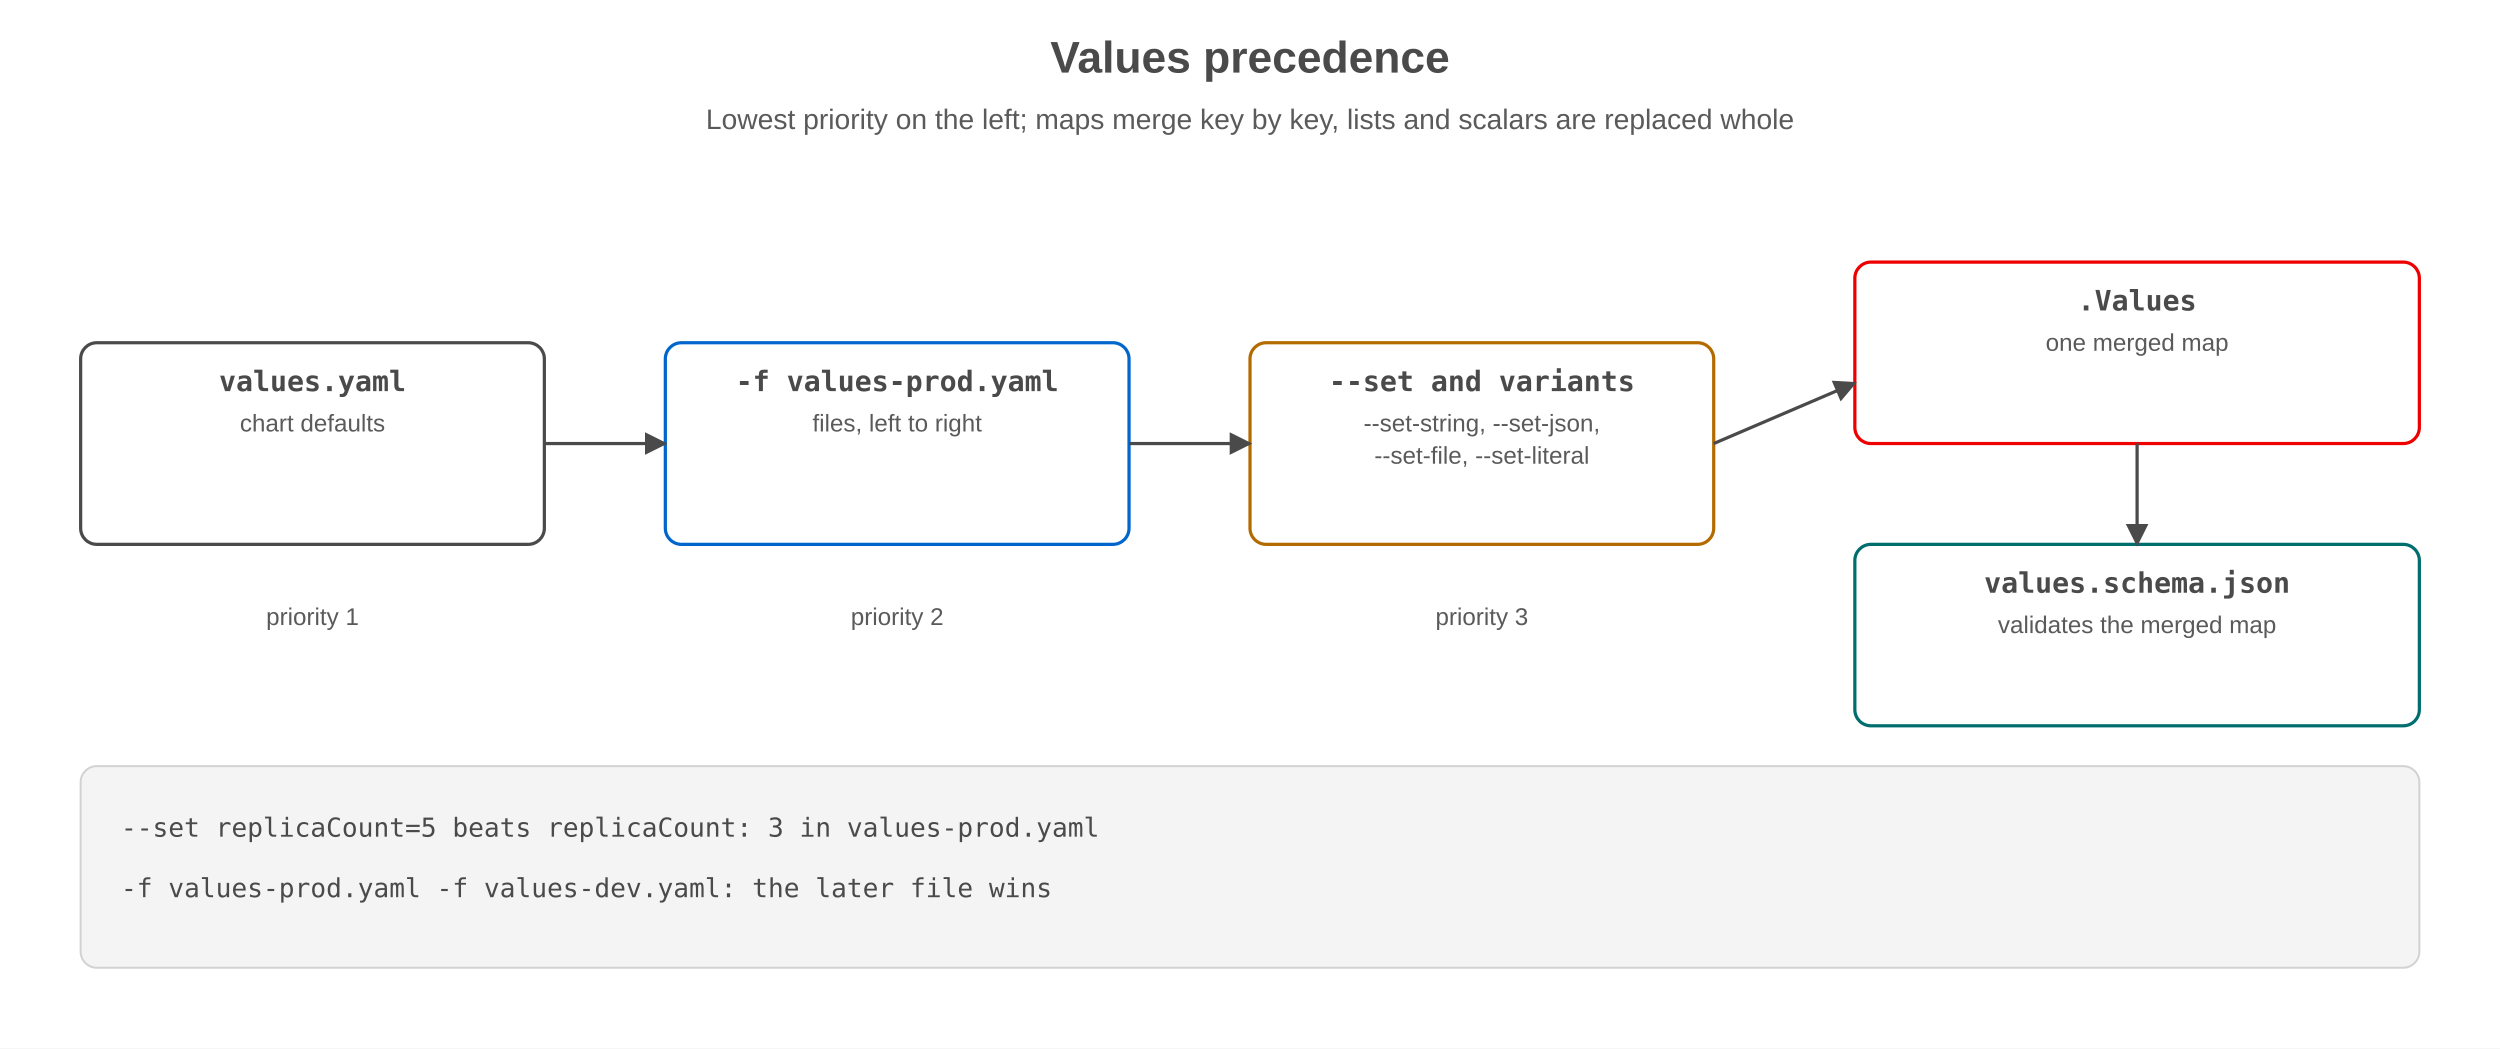
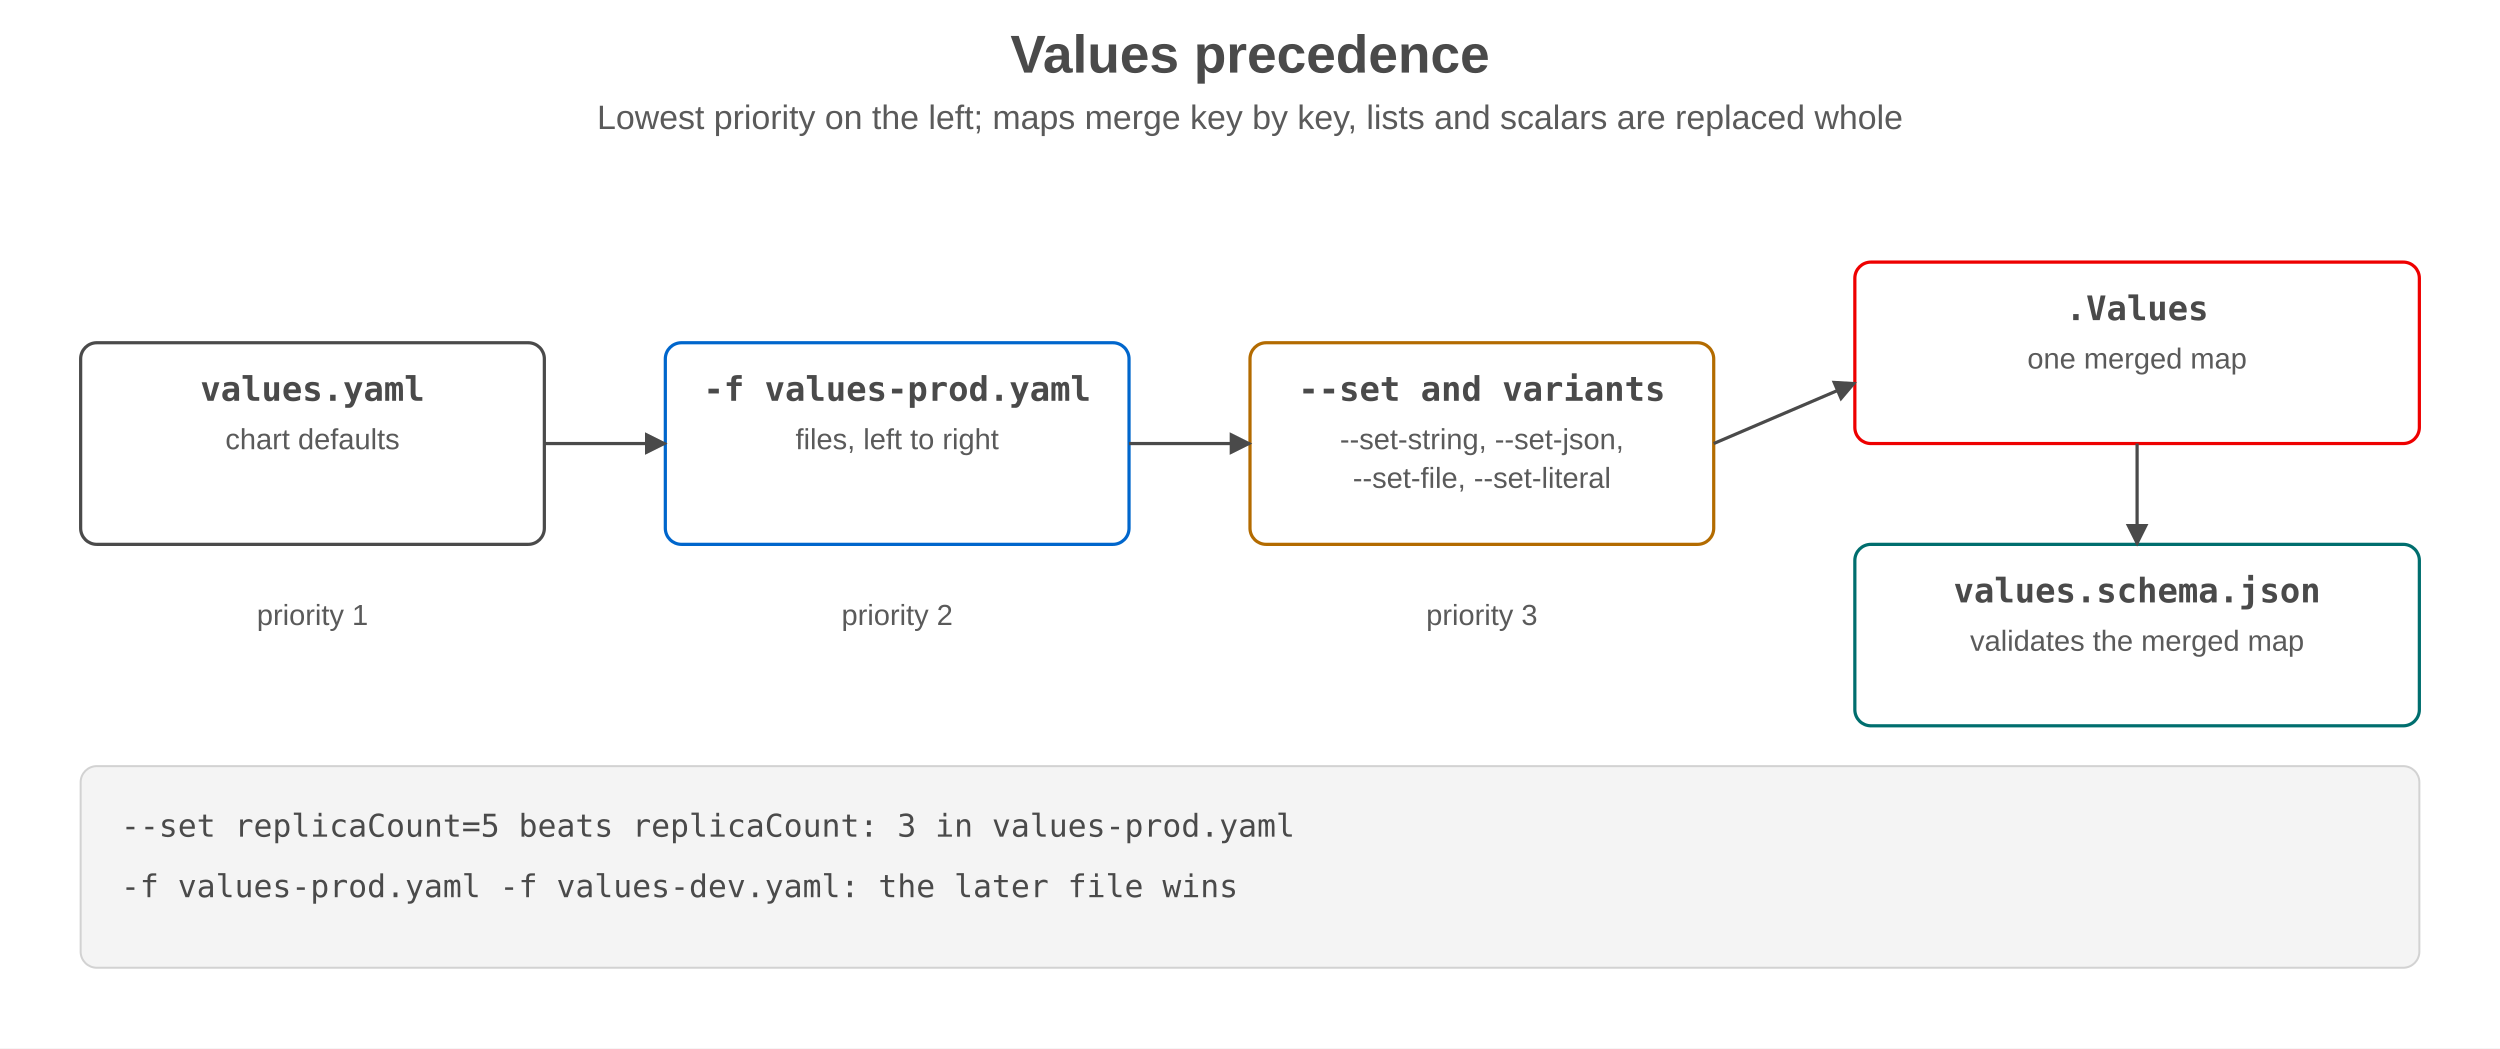
<svg xmlns="http://www.w3.org/2000/svg" viewBox="0 0 1240 520" width="1240" height="520">
  <defs>
    <marker id="_arrow_neutral_0" viewBox="0 0 10 10" refX="9" refY="5" markerWidth="7" markerHeight="7" orient="auto-start-reverse">
      <path d="M 0 0 L 10 5 L 0 10 z" fill="#4A4A4A" />
    </marker>
  </defs>
  <rect x="0" y="0" width="1240" height="520" fill="#FFFFFF" />
-   <text x="620.0" y="36" font-family="Overpass, Red Hat Text, Arial, sans-serif" font-size="22" font-weight="bold" fill="#4A4A4A" text-anchor="middle">Values precedence</text>
-   <text x="620.0" y="64" font-family="Overpass, Red Hat Text, Arial, sans-serif" font-size="14" font-weight="normal" fill="#5A5A5A" text-anchor="middle">Lowest priority on the left; maps merge key by key, lists and scalars are replaced whole</text>
+   <text x="620.0" y="36" font-family="Overpass, Red Hat Text, Arial, sans-serif" font-size="26.4" font-weight="bold" fill="#4A4A4A" text-anchor="middle">Values precedence</text>
+   <text x="620.0" y="64" font-family="Overpass, Red Hat Text, Arial, sans-serif" font-size="16.8" font-weight="normal" fill="#5A5A5A" text-anchor="middle">Lowest priority on the left; maps merge key by key, lists and scalars are replaced whole</text>
  <rect x="40" y="170" width="230" height="100" rx="8" ry="8" fill="#FFFFFF" stroke="#4A4A4A" stroke-width="1.6" />
-   <text x="155.0" y="194" font-family="Red Hat Mono, Menlo, monospace" font-size="14" font-weight="600" fill="#4A4A4A" text-anchor="middle">values.yaml</text>
-   <text x="155.0" y="214" font-family="Red Hat Text, Arial, sans-serif" font-size="12" fill="#5A5A5A" text-anchor="middle">chart defaults</text>
+   <text x="155.0" y="198.8" font-family="Red Hat Mono, Menlo, monospace" font-size="16.8" font-weight="600" fill="#4A4A4A" text-anchor="middle">values.yaml</text>
+   <text x="155.0" y="222.8" font-family="Red Hat Text, Arial, sans-serif" font-size="14.4" fill="#5A5A5A" text-anchor="middle">chart defaults</text>
  <rect x="330" y="170" width="230" height="100" rx="8" ry="8" fill="#FFFFFF" stroke="#0066CC" stroke-width="1.6" />
-   <text x="445.0" y="194" font-family="Red Hat Mono, Menlo, monospace" font-size="14" font-weight="600" fill="#4A4A4A" text-anchor="middle">-f values-prod.yaml</text>
-   <text x="445.0" y="214" font-family="Red Hat Text, Arial, sans-serif" font-size="12" fill="#5A5A5A" text-anchor="middle">files, left to right</text>
+   <text x="445.0" y="198.8" font-family="Red Hat Mono, Menlo, monospace" font-size="16.8" font-weight="600" fill="#4A4A4A" text-anchor="middle">-f values-prod.yaml</text>
+   <text x="445.0" y="222.8" font-family="Red Hat Text, Arial, sans-serif" font-size="14.4" fill="#5A5A5A" text-anchor="middle">files, left to right</text>
  <rect x="620" y="170" width="230" height="100" rx="8" ry="8" fill="#FFFFFF" stroke="#B36B00" stroke-width="1.6" />
-   <text x="735.0" y="194" font-family="Red Hat Mono, Menlo, monospace" font-size="14" font-weight="600" fill="#4A4A4A" text-anchor="middle">--set and variants</text>
-   <text x="735.0" y="214" font-family="Red Hat Text, Arial, sans-serif" font-size="12" fill="#5A5A5A" text-anchor="middle">--set-string, --set-json,</text>
-   <text x="735.0" y="230" font-family="Red Hat Text, Arial, sans-serif" font-size="12" fill="#5A5A5A" text-anchor="middle">--set-file, --set-literal</text>
+   <text x="735.0" y="198.8" font-family="Red Hat Mono, Menlo, monospace" font-size="16.8" font-weight="600" fill="#4A4A4A" text-anchor="middle">--set and variants</text>
+   <text x="735.0" y="222.8" font-family="Red Hat Text, Arial, sans-serif" font-size="14.4" fill="#5A5A5A" text-anchor="middle">--set-string, --set-json,</text>
+   <text x="735.0" y="242.0" font-family="Red Hat Text, Arial, sans-serif" font-size="14.4" fill="#5A5A5A" text-anchor="middle">--set-file, --set-literal</text>
  <line x1="270" y1="220" x2="330" y2="220" stroke="#4A4A4A" stroke-width="1.6" marker-end="url(#_arrow_neutral_0)" />
  <line x1="560" y1="220" x2="620" y2="220" stroke="#4A4A4A" stroke-width="1.6" marker-end="url(#_arrow_neutral_0)" />
-   <text x="155" y="310" font-family="Overpass, Red Hat Text, Arial, sans-serif" font-size="12" font-weight="normal" fill="#5A5A5A" text-anchor="middle">priority 1</text>
-   <text x="445" y="310" font-family="Overpass, Red Hat Text, Arial, sans-serif" font-size="12" font-weight="normal" fill="#5A5A5A" text-anchor="middle">priority 2</text>
-   <text x="735" y="310" font-family="Overpass, Red Hat Text, Arial, sans-serif" font-size="12" font-weight="normal" fill="#5A5A5A" text-anchor="middle">priority 3</text>
+   <text x="155" y="310" font-family="Overpass, Red Hat Text, Arial, sans-serif" font-size="14.4" font-weight="normal" fill="#5A5A5A" text-anchor="middle">priority 1</text>
+   <text x="445" y="310" font-family="Overpass, Red Hat Text, Arial, sans-serif" font-size="14.4" font-weight="normal" fill="#5A5A5A" text-anchor="middle">priority 2</text>
+   <text x="735" y="310" font-family="Overpass, Red Hat Text, Arial, sans-serif" font-size="14.4" font-weight="normal" fill="#5A5A5A" text-anchor="middle">priority 3</text>
  <rect x="920" y="130" width="280" height="90" rx="8" ry="8" fill="#FFFFFF" stroke="#EE0000" stroke-width="1.6" />
-   <text x="1060.0" y="154" font-family="Red Hat Mono, Menlo, monospace" font-size="14" font-weight="600" fill="#4A4A4A" text-anchor="middle">.Values</text>
-   <text x="1060.0" y="174" font-family="Red Hat Text, Arial, sans-serif" font-size="12" fill="#5A5A5A" text-anchor="middle">one merged map</text>
+   <text x="1060.0" y="158.8" font-family="Red Hat Mono, Menlo, monospace" font-size="16.8" font-weight="600" fill="#4A4A4A" text-anchor="middle">.Values</text>
+   <text x="1060.0" y="182.8" font-family="Red Hat Text, Arial, sans-serif" font-size="14.4" fill="#5A5A5A" text-anchor="middle">one merged map</text>
  <rect x="920" y="270" width="280" height="90" rx="8" ry="8" fill="#FFFFFF" stroke="#006E6E" stroke-width="1.6" />
-   <text x="1060.0" y="294" font-family="Red Hat Mono, Menlo, monospace" font-size="14" font-weight="600" fill="#4A4A4A" text-anchor="middle">values.schema.json</text>
-   <text x="1060.0" y="314" font-family="Red Hat Text, Arial, sans-serif" font-size="12" fill="#5A5A5A" text-anchor="middle">validates the merged map</text>
+   <text x="1060.0" y="298.8" font-family="Red Hat Mono, Menlo, monospace" font-size="16.8" font-weight="600" fill="#4A4A4A" text-anchor="middle">values.schema.json</text>
+   <text x="1060.0" y="322.8" font-family="Red Hat Text, Arial, sans-serif" font-size="14.4" fill="#5A5A5A" text-anchor="middle">validates the merged map</text>
  <line x1="850" y1="220" x2="920" y2="190" stroke="#4A4A4A" stroke-width="1.6" marker-end="url(#_arrow_neutral_0)" />
  <line x1="1060" y1="220" x2="1060" y2="270" stroke="#4A4A4A" stroke-width="1.6" marker-end="url(#_arrow_neutral_0)" />
  <rect x="40" y="380" width="1160" height="100" rx="8" ry="8" fill="#F4F4F4" stroke="#D2D2D2" stroke-width="1" />
-   <text x="60" y="415" font-family="Red Hat Mono, Menlo, monospace" font-size="13" font-weight="normal" fill="#4A4A4A" text-anchor="start">--set replicaCount=5 beats replicaCount: 3 in values-prod.yaml</text>
-   <text x="60" y="445" font-family="Red Hat Mono, Menlo, monospace" font-size="13" font-weight="normal" fill="#4A4A4A" text-anchor="start">-f values-prod.yaml -f values-dev.yaml: the later file wins</text>
+   <text x="60" y="415" font-family="Red Hat Mono, Menlo, monospace" font-size="15.6" font-weight="normal" fill="#4A4A4A" text-anchor="start">--set replicaCount=5 beats replicaCount: 3 in values-prod.yaml</text>
+   <text x="60" y="445" font-family="Red Hat Mono, Menlo, monospace" font-size="15.6" font-weight="normal" fill="#4A4A4A" text-anchor="start">-f values-prod.yaml -f values-dev.yaml: the later file wins</text>
</svg>
